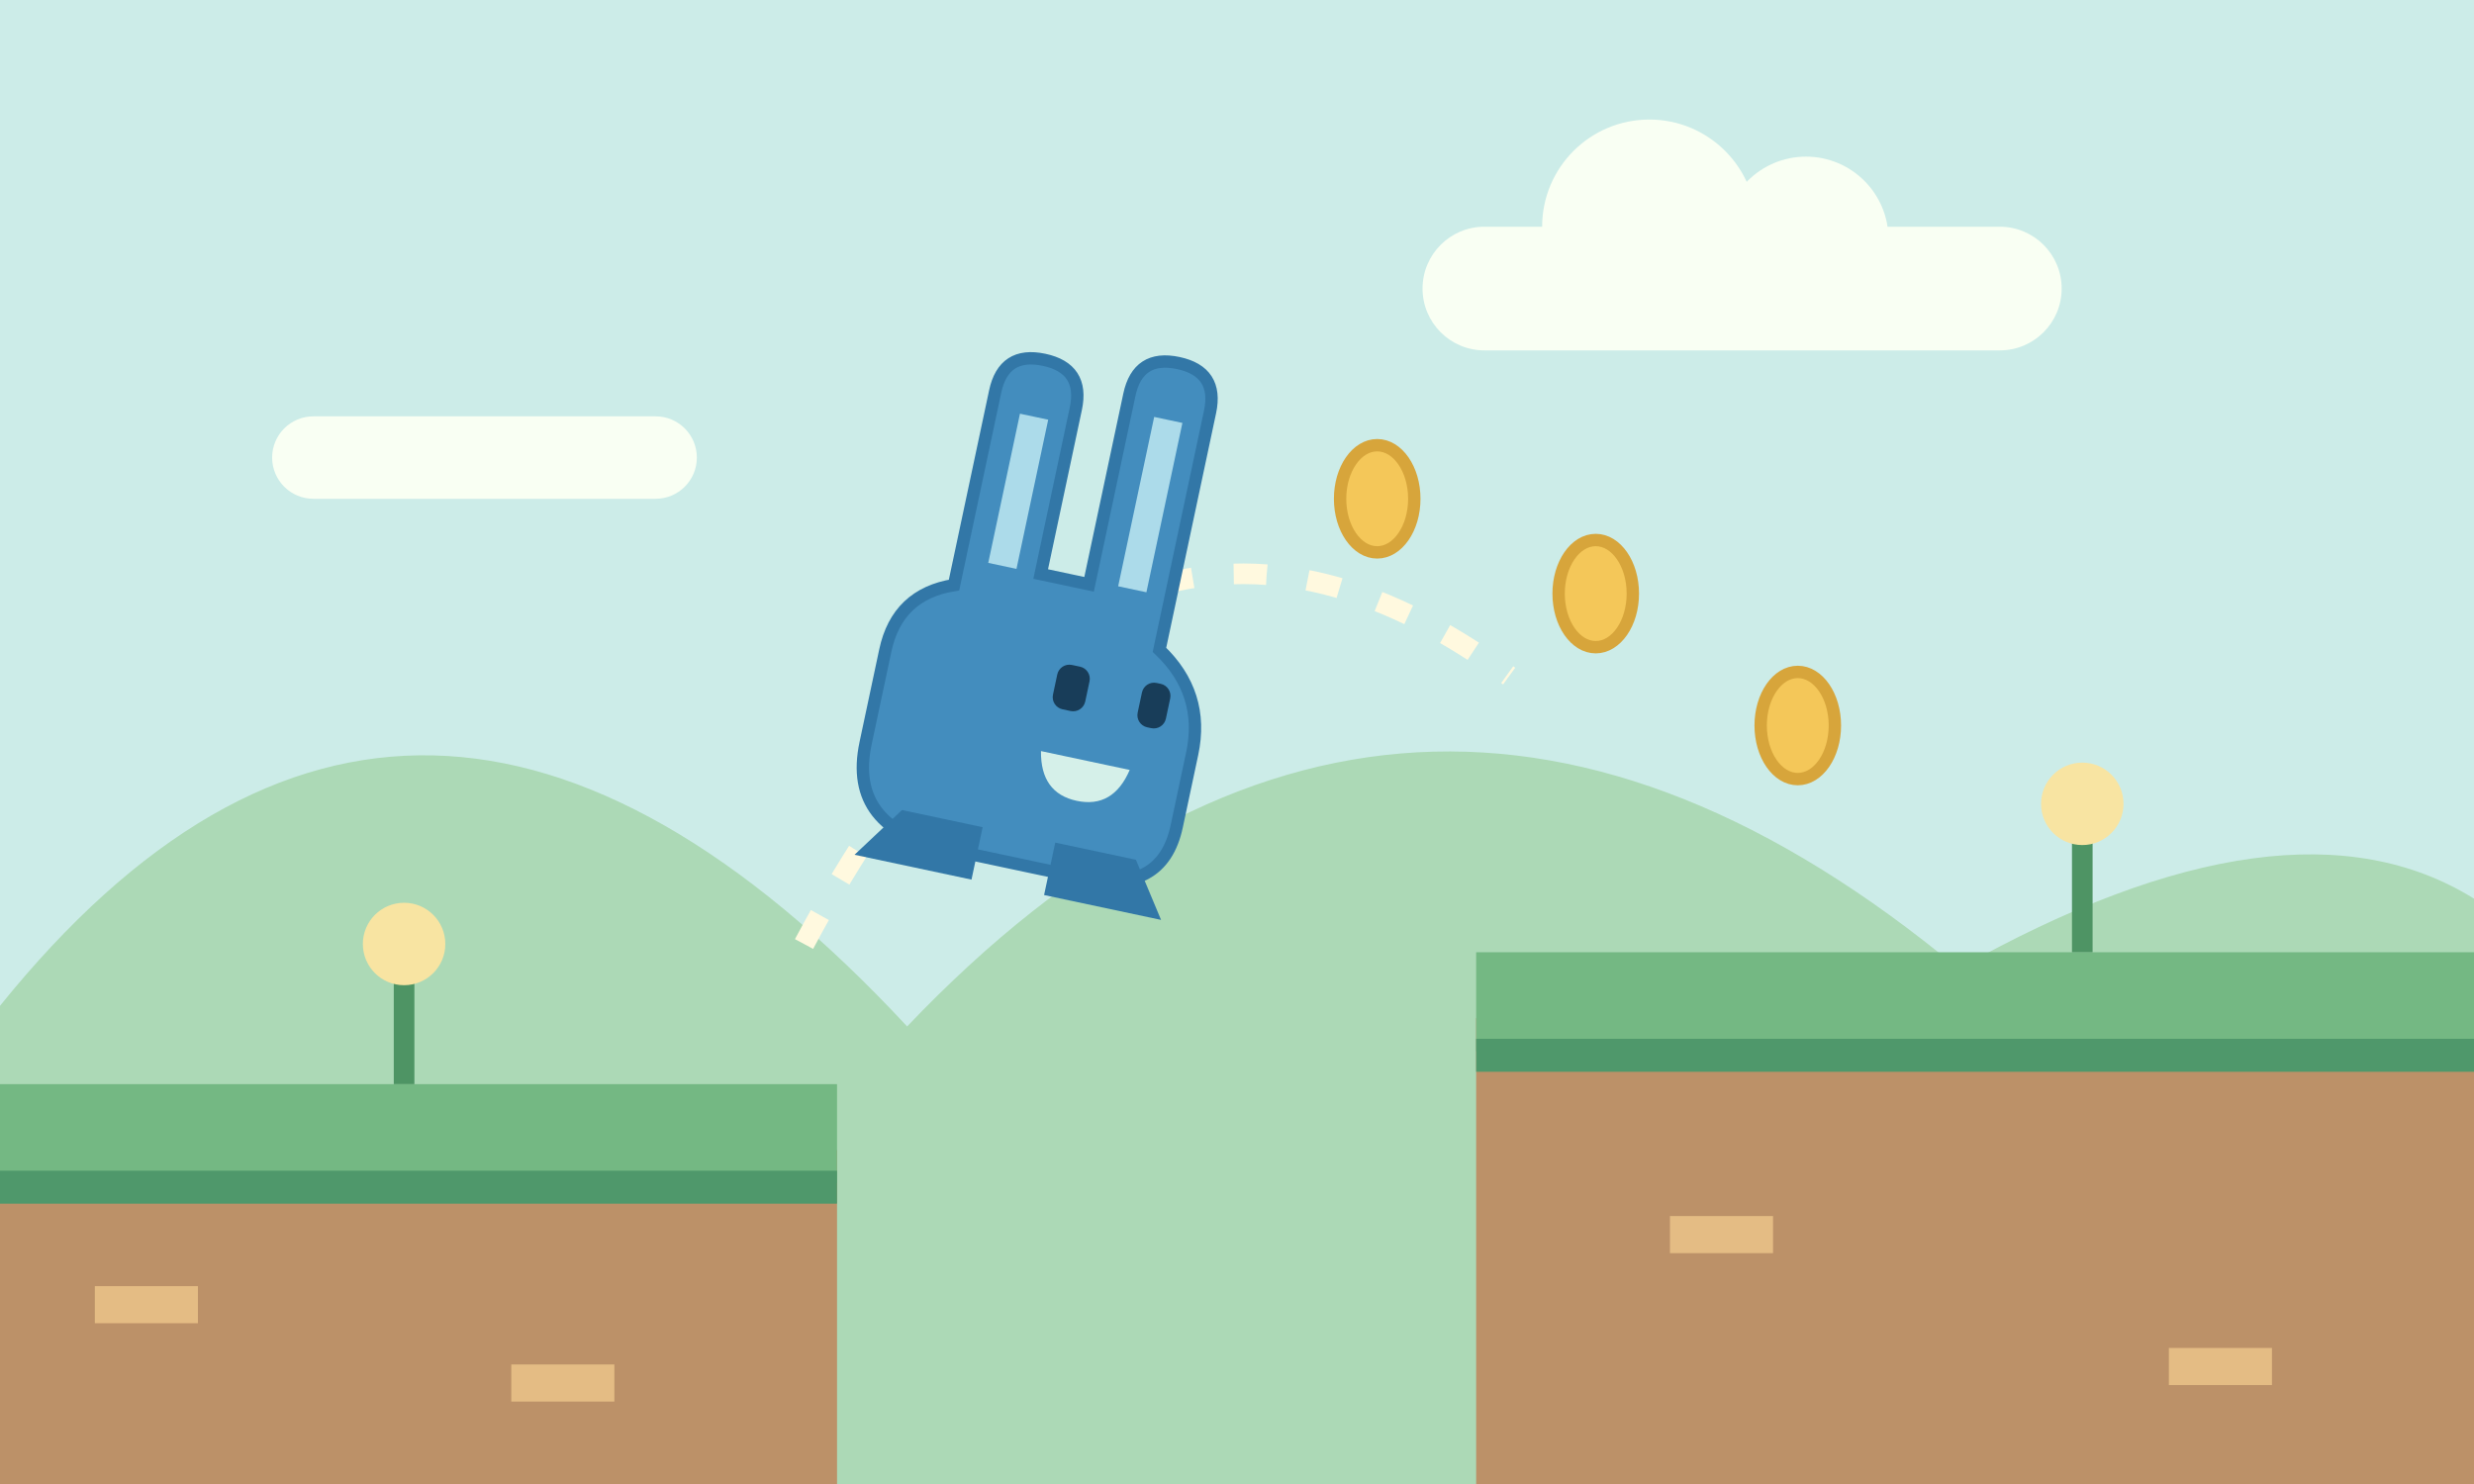
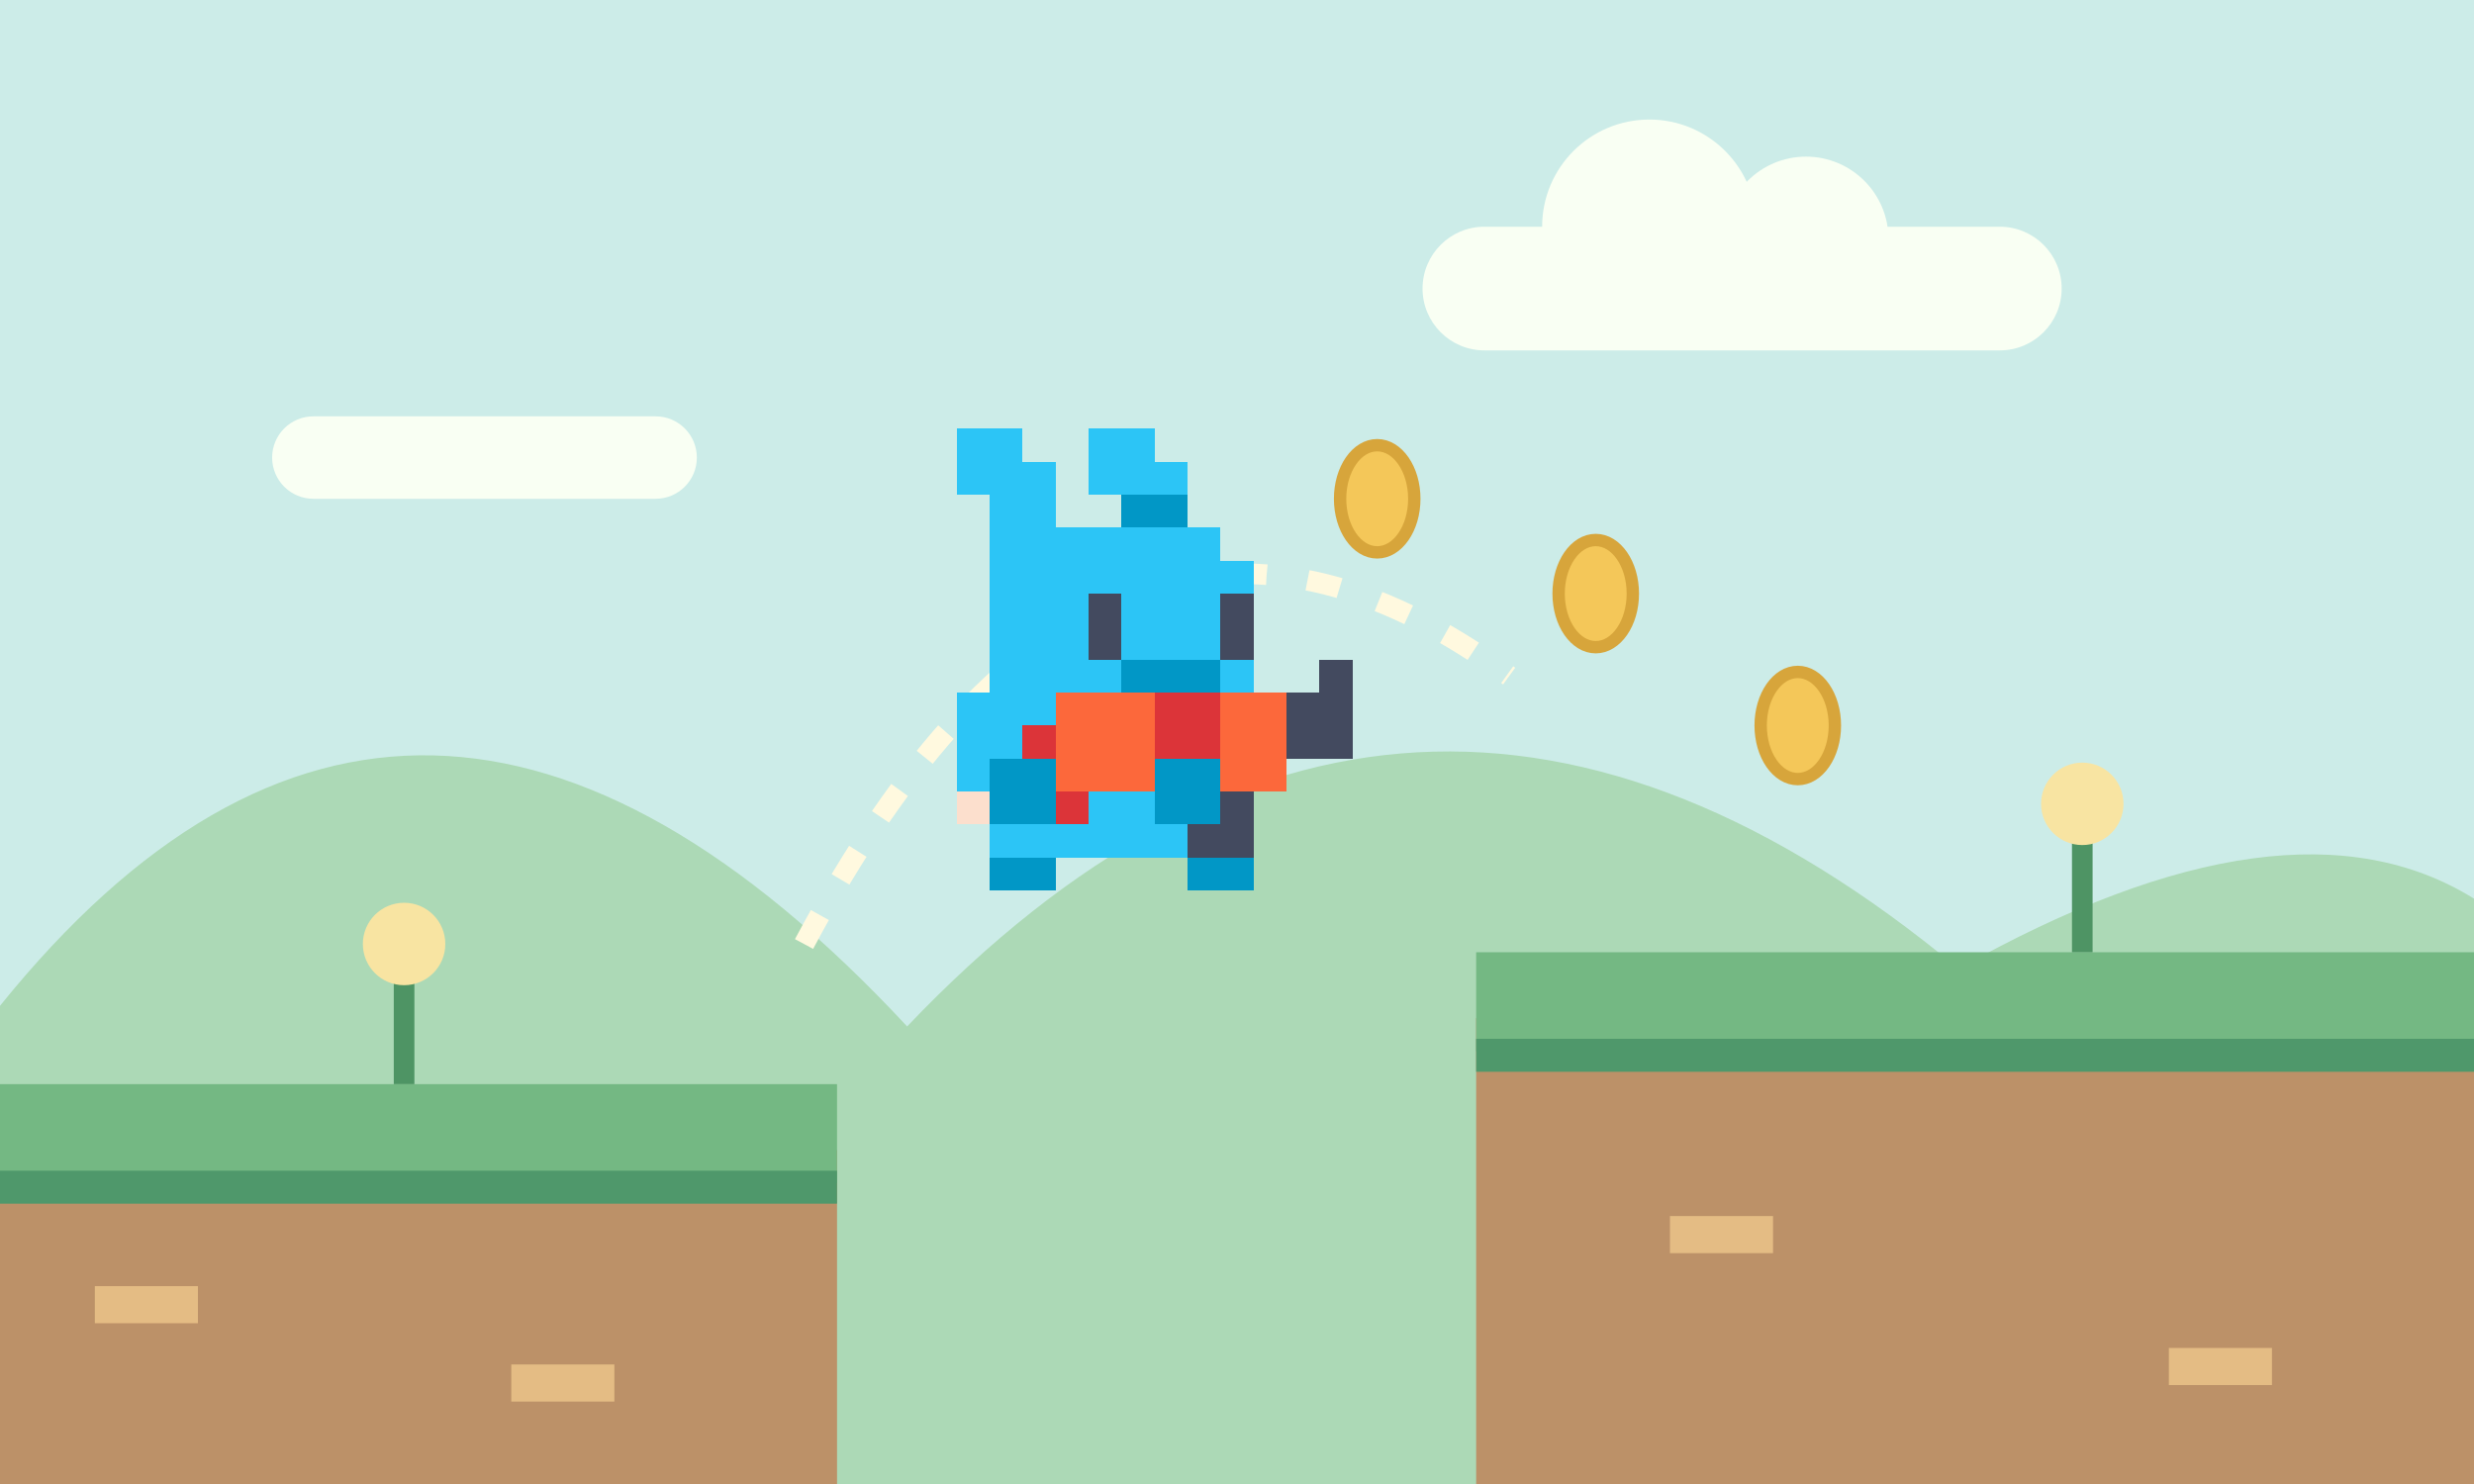
<svg xmlns="http://www.w3.org/2000/svg" viewBox="0 0 600 360">
  <path fill="#ccece8" d="M0 0h600v360H0z" />
  <g fill="#f9fff3">
    <rect x="345" y="55" width="155" height="30" rx="15" />
    <circle cx="400" cy="55" r="26" />
    <circle cx="438" cy="58" r="20" />
    <rect x="66" y="101" width="103" height="20" rx="10" />
  </g>
  <path fill="#acd9b6" d="M0 244Q100 120 220 249Q340 123 475 235Q555 190 600 218V360H0z" />
  <path fill="#bc9168" d="M0 279h203v81H0zM358 247h242v113H358z" />
  <path fill="#74b883" d="M0 263h203v24H0zM358 231h242v24H358z" />
  <path fill="#4f986b" d="M0 284h203v8H0zM358 252h242v8H358z" />
  <g fill="#e4bc84">
    <rect x="23" y="312" width="25" height="9" />
    <rect x="124" y="331" width="25" height="9" />
    <rect x="405" y="295" width="25" height="9" />
    <rect x="526" y="327" width="25" height="9" />
  </g>
  <path d="M195 229Q268 92 366 164" fill="none" stroke="#fff9df" stroke-width="5" stroke-dasharray="8 10" />
  <g fill="#f4c759" stroke="#d7a53b" stroke-width="3">
    <ellipse cx="334" cy="121" rx="9" ry="13" />
    <ellipse cx="387" cy="144" rx="9" ry="13" />
    <ellipse cx="436" cy="176" rx="9" ry="13" />
  </g>
-   <g transform="translate(249 160) rotate(12)">
-     <path fill="#438dbe" stroke="#3277a7" stroke-width="3" d="M-21-14v-48q0-10 10-10t10 10v41h12v-47q0-10 10-10t10 10v59q13 8 13 23v18q0 17-20 17H-9q-25 0-25-21V5q0-14 13-19Z" />
-     <path fill="#acdbea" d="M-14-58h7v37h-7zM18-64h7v42h-7z" />
-     <rect x="8" y="-1" width="8" height="11" rx="3" fill="#183d59" />
-     <rect x="29" y="-1" width="7" height="11" rx="3" fill="#183d59" />
-     <path fill="#d5f0e9" d="M8 21h22q-2 10-11 10T8 21" />
-     <path fill="#3277a7" d="M-22 42h20v13h-29zM16 42h20l9 13H16z" />
+   <g transform="translate(208 88) scale(8)" shape-rendering="crispEdges">
+     <rect x="3" y="2" width="1" height="1" fill="#2cc5f6" />
+     <rect x="4" y="2" width="1" height="1" fill="#2cc5f6" />
+     <rect x="7" y="2" width="1" height="1" fill="#2cc5f6" />
+     <rect x="8" y="2" width="1" height="1" fill="#2cc5f6" />
+     <rect x="3" y="3" width="1" height="1" fill="#2cc5f6" />
+     <rect x="4" y="3" width="1" height="1" fill="#2cc5f6" />
+     <rect x="5" y="3" width="1" height="1" fill="#2cc5f6" />
+     <rect x="7" y="3" width="1" height="1" fill="#2cc5f6" />
+     <rect x="8" y="3" width="1" height="1" fill="#2cc5f6" />
+     <rect x="9" y="3" width="1" height="1" fill="#2cc5f6" />
+     <rect x="4" y="4" width="1" height="1" fill="#2cc5f6" />
+     <rect x="5" y="4" width="1" height="1" fill="#2cc5f6" />
+     <rect x="8" y="4" width="1" height="1" fill="#0197c6" />
+     <rect x="9" y="4" width="1" height="1" fill="#0197c6" />
+     <rect x="4" y="5" width="1" height="1" fill="#2cc5f6" />
+     <rect x="5" y="5" width="1" height="1" fill="#2cc5f6" />
+     <rect x="6" y="5" width="1" height="1" fill="#2cc5f6" />
+     <rect x="7" y="5" width="1" height="1" fill="#2cc5f6" />
+     <rect x="8" y="5" width="1" height="1" fill="#2cc5f6" />
+     <rect x="9" y="5" width="1" height="1" fill="#2cc5f6" />
+     <rect x="10" y="5" width="1" height="1" fill="#2cc5f6" />
+     <rect x="4" y="6" width="1" height="1" fill="#2cc5f6" />
+     <rect x="5" y="6" width="1" height="1" fill="#2cc5f6" />
+     <rect x="6" y="6" width="1" height="1" fill="#2cc5f6" />
+     <rect x="7" y="6" width="1" height="1" fill="#2cc5f6" />
+     <rect x="8" y="6" width="1" height="1" fill="#2cc5f6" />
+     <rect x="9" y="6" width="1" height="1" fill="#2cc5f6" />
+     <rect x="10" y="6" width="1" height="1" fill="#2cc5f6" />
+     <rect x="11" y="6" width="1" height="1" fill="#2cc5f6" />
+     <rect x="4" y="7" width="1" height="1" fill="#2cc5f6" />
+     <rect x="5" y="7" width="1" height="1" fill="#2cc5f6" />
+     <rect x="6" y="7" width="1" height="1" fill="#2cc5f6" />
+     <rect x="7" y="7" width="1" height="1" fill="#434a5f" />
+     <rect x="8" y="7" width="1" height="1" fill="#2cc5f6" />
+     <rect x="9" y="7" width="1" height="1" fill="#2cc5f6" />
+     <rect x="10" y="7" width="1" height="1" fill="#2cc5f6" />
+     <rect x="11" y="7" width="1" height="1" fill="#434a5f" />
+     <rect x="4" y="8" width="1" height="1" fill="#2cc5f6" />
+     <rect x="5" y="8" width="1" height="1" fill="#2cc5f6" />
+     <rect x="6" y="8" width="1" height="1" fill="#2cc5f6" />
+     <rect x="7" y="8" width="1" height="1" fill="#434a5f" />
+     <rect x="8" y="8" width="1" height="1" fill="#2cc5f6" />
+     <rect x="9" y="8" width="1" height="1" fill="#2cc5f6" />
+     <rect x="10" y="8" width="1" height="1" fill="#2cc5f6" />
+     <rect x="11" y="8" width="1" height="1" fill="#434a5f" />
+     <rect x="4" y="9" width="1" height="1" fill="#2cc5f6" />
+     <rect x="5" y="9" width="1" height="1" fill="#2cc5f6" />
+     <rect x="6" y="9" width="1" height="1" fill="#2cc5f6" />
+     <rect x="7" y="9" width="1" height="1" fill="#2cc5f6" />
+     <rect x="8" y="9" width="1" height="1" fill="#0197c6" />
+     <rect x="9" y="9" width="1" height="1" fill="#0197c6" />
+     <rect x="10" y="9" width="1" height="1" fill="#0197c6" />
+     <rect x="11" y="9" width="1" height="1" fill="#2cc5f6" />
+     <rect x="14" y="9" width="1" height="1" fill="#434a5f" />
+     <rect x="3" y="10" width="1" height="1" fill="#2cc5f6" />
+     <rect x="4" y="10" width="1" height="1" fill="#2cc5f6" />
+     <rect x="5" y="10" width="1" height="1" fill="#2cc5f6" />
+     <rect x="6" y="10" width="1" height="1" fill="#fc683b" />
+     <rect x="7" y="10" width="1" height="1" fill="#fc683b" />
+     <rect x="8" y="10" width="1" height="1" fill="#fc683b" />
+     <rect x="9" y="10" width="1" height="1" fill="#dc3439" />
+     <rect x="10" y="10" width="1" height="1" fill="#dc3439" />
+     <rect x="11" y="10" width="1" height="1" fill="#fc683b" />
+     <rect x="12" y="10" width="1" height="1" fill="#fc683b" />
+     <rect x="13" y="10" width="1" height="1" fill="#434a5f" />
+     <rect x="14" y="10" width="1" height="1" fill="#434a5f" />
+     <rect x="3" y="11" width="1" height="1" fill="#2cc5f6" />
+     <rect x="4" y="11" width="1" height="1" fill="#2cc5f6" />
+     <rect x="5" y="11" width="1" height="1" fill="#dc3439" />
+     <rect x="6" y="11" width="1" height="1" fill="#fc683b" />
+     <rect x="7" y="11" width="1" height="1" fill="#fc683b" />
+     <rect x="8" y="11" width="1" height="1" fill="#fc683b" />
+     <rect x="9" y="11" width="1" height="1" fill="#dc3439" />
+     <rect x="10" y="11" width="1" height="1" fill="#dc3439" />
+     <rect x="11" y="11" width="1" height="1" fill="#fc683b" />
+     <rect x="12" y="11" width="1" height="1" fill="#fc683b" />
+     <rect x="13" y="11" width="1" height="1" fill="#434a5f" />
+     <rect x="14" y="11" width="1" height="1" fill="#434a5f" />
+     <rect x="3" y="12" width="1" height="1" fill="#2cc5f6" />
+     <rect x="4" y="12" width="1" height="1" fill="#0197c6" />
+     <rect x="5" y="12" width="1" height="1" fill="#0197c6" />
+     <rect x="6" y="12" width="1" height="1" fill="#fc683b" />
+     <rect x="7" y="12" width="1" height="1" fill="#fc683b" />
+     <rect x="8" y="12" width="1" height="1" fill="#fc683b" />
+     <rect x="9" y="12" width="1" height="1" fill="#0197c6" />
+     <rect x="10" y="12" width="1" height="1" fill="#0197c6" />
+     <rect x="11" y="12" width="1" height="1" fill="#fc683b" />
+     <rect x="12" y="12" width="1" height="1" fill="#fc683b" />
+     <rect x="3" y="13" width="1" height="1" fill="#fcdfcd" />
+     <rect x="4" y="13" width="1" height="1" fill="#0197c6" />
+     <rect x="5" y="13" width="1" height="1" fill="#0197c6" />
+     <rect x="6" y="13" width="1" height="1" fill="#dc3439" />
+     <rect x="7" y="13" width="1" height="1" fill="#2cc5f6" />
+     <rect x="8" y="13" width="1" height="1" fill="#2cc5f6" />
+     <rect x="9" y="13" width="1" height="1" fill="#0197c6" />
+     <rect x="10" y="13" width="1" height="1" fill="#0197c6" />
+     <rect x="11" y="13" width="1" height="1" fill="#434a5f" />
+     <rect x="4" y="14" width="1" height="1" fill="#2cc5f6" />
+     <rect x="5" y="14" width="1" height="1" fill="#2cc5f6" />
+     <rect x="6" y="14" width="1" height="1" fill="#2cc5f6" />
+     <rect x="7" y="14" width="1" height="1" fill="#2cc5f6" />
+     <rect x="8" y="14" width="1" height="1" fill="#2cc5f6" />
+     <rect x="9" y="14" width="1" height="1" fill="#2cc5f6" />
+     <rect x="10" y="14" width="1" height="1" fill="#434a5f" />
+     <rect x="11" y="14" width="1" height="1" fill="#434a5f" />
+     <rect x="4" y="15" width="1" height="1" fill="#0197c6" />
+     <rect x="5" y="15" width="1" height="1" fill="#0197c6" />
+     <rect x="10" y="15" width="1" height="1" fill="#0197c6" />
+     <rect x="11" y="15" width="1" height="1" fill="#0197c6" />
  </g>
  <g stroke="#4e9464" stroke-width="5">
    <path d="M98 263v-28M505 231v-30" />
  </g>
  <g fill="#f8e4a2">
    <circle cx="98" cy="229" r="10" />
    <circle cx="505" cy="195" r="10" />
  </g>
</svg>
